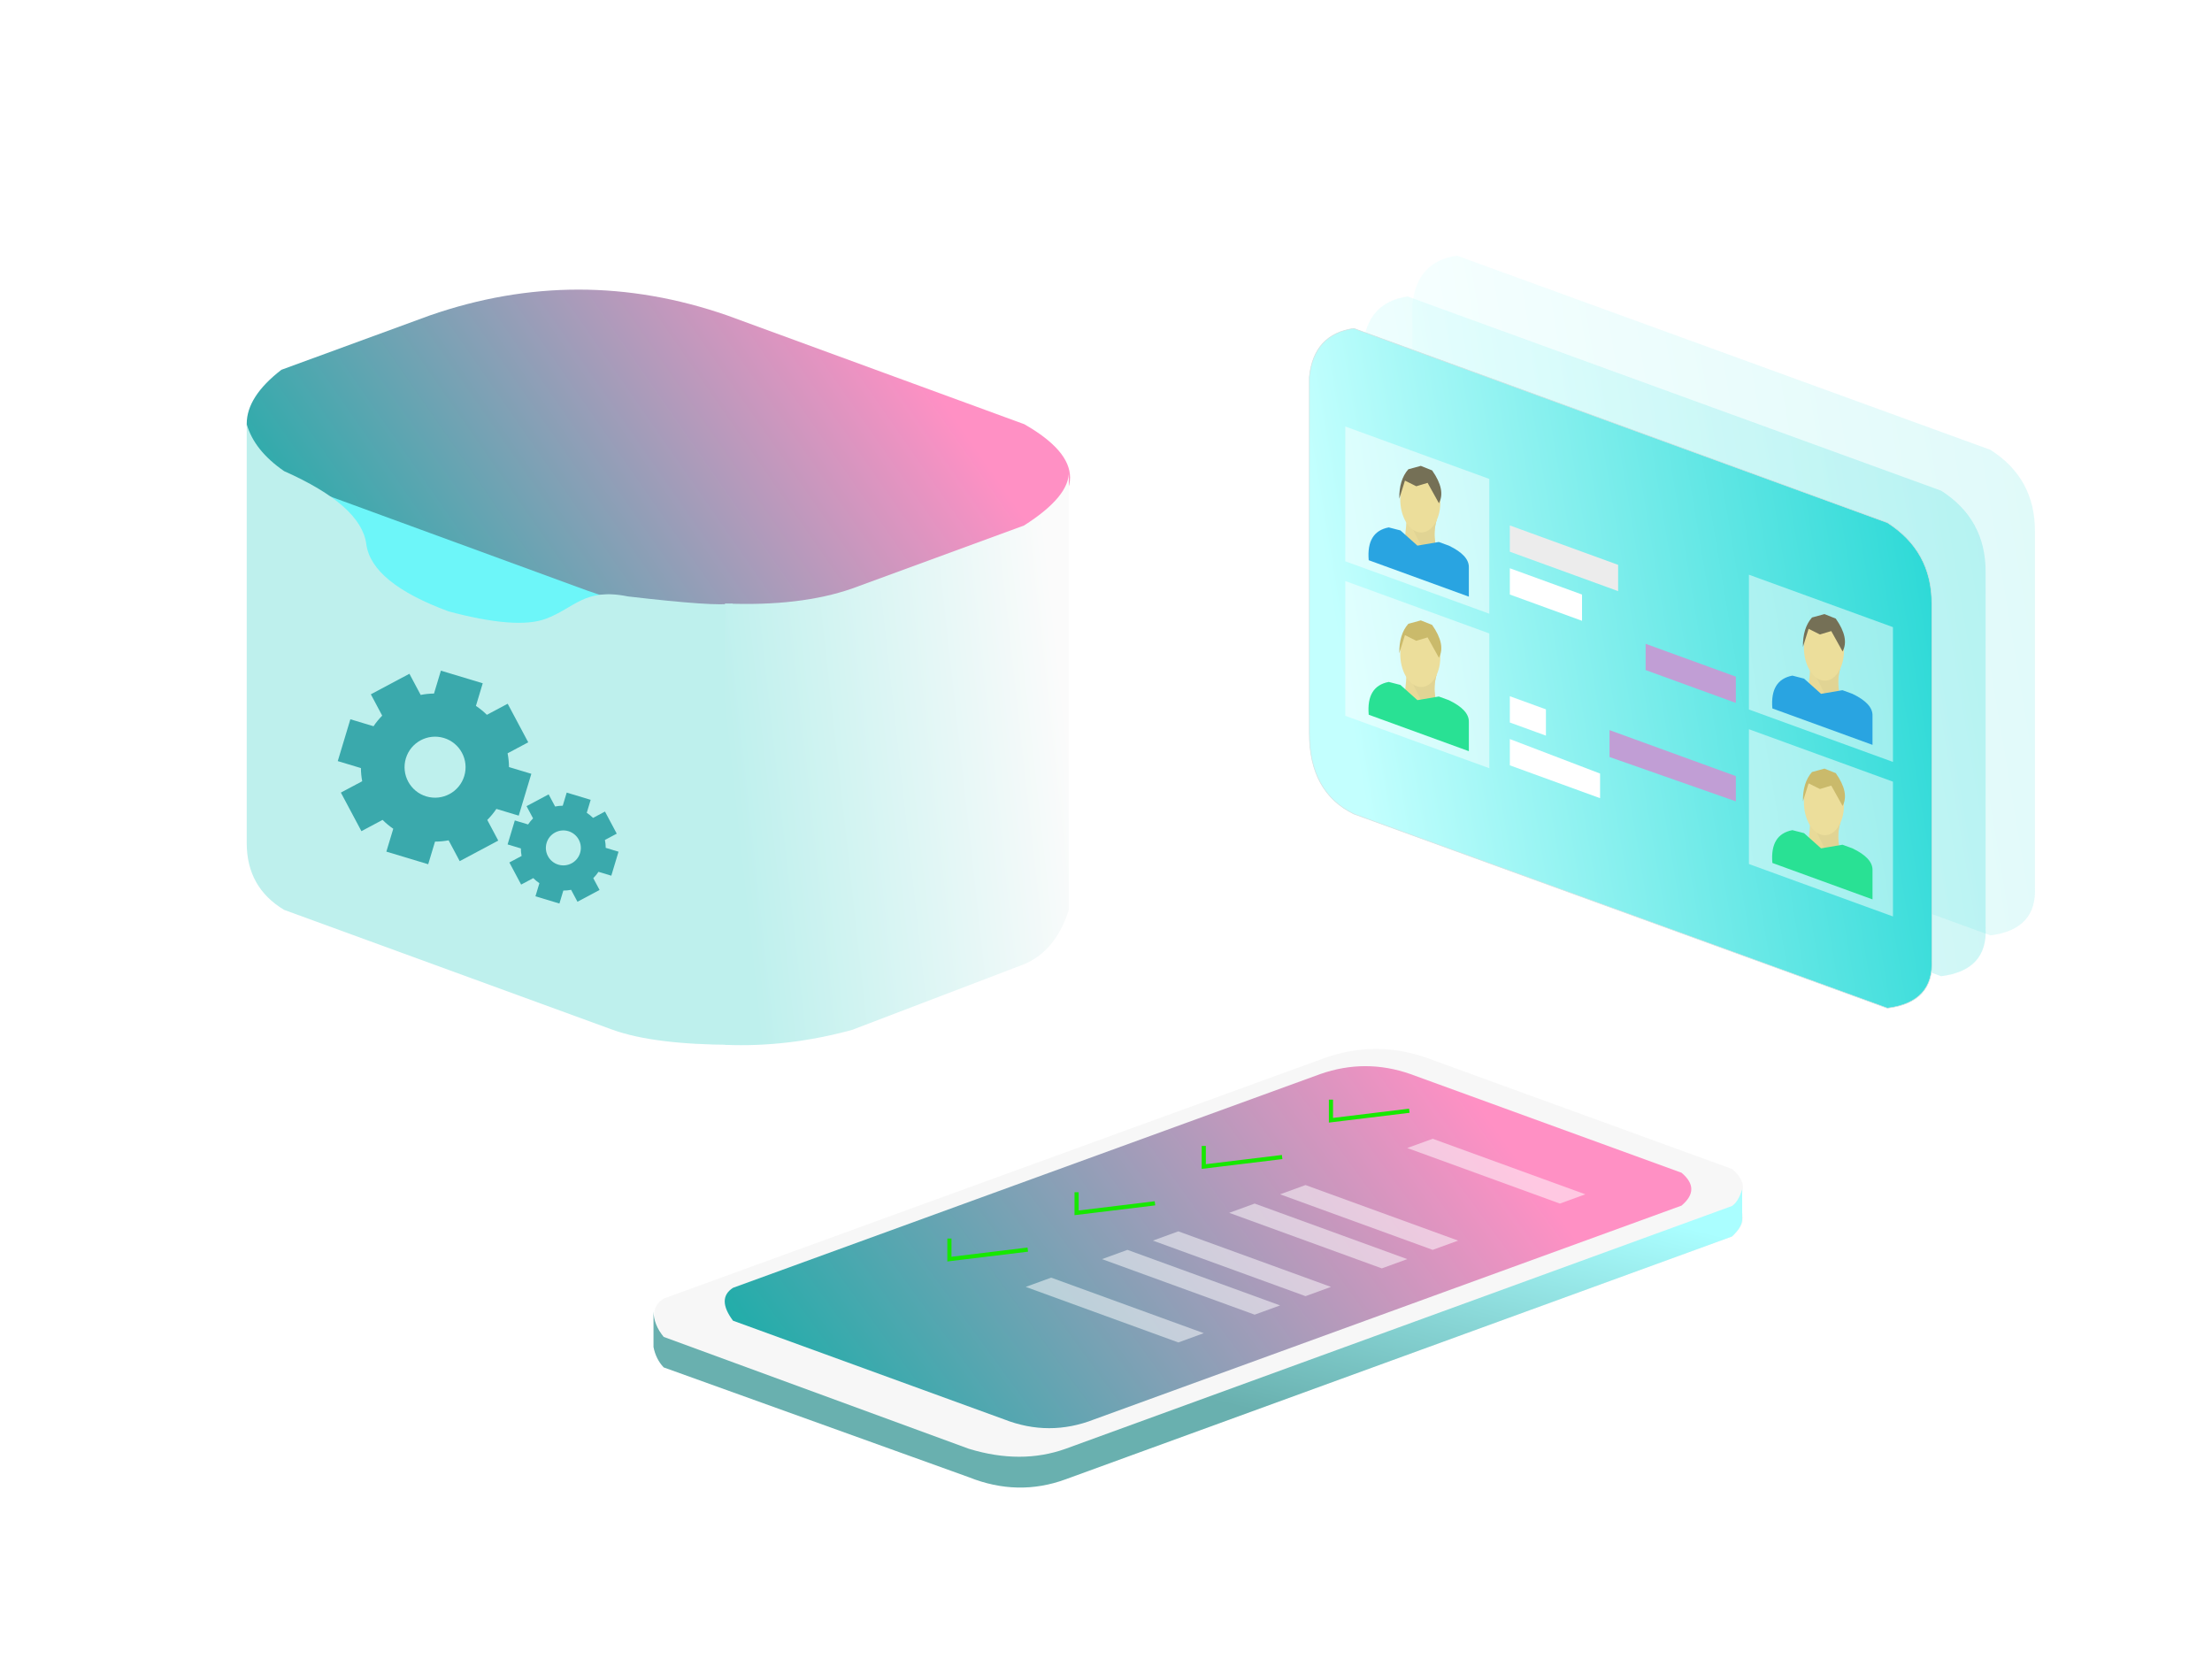
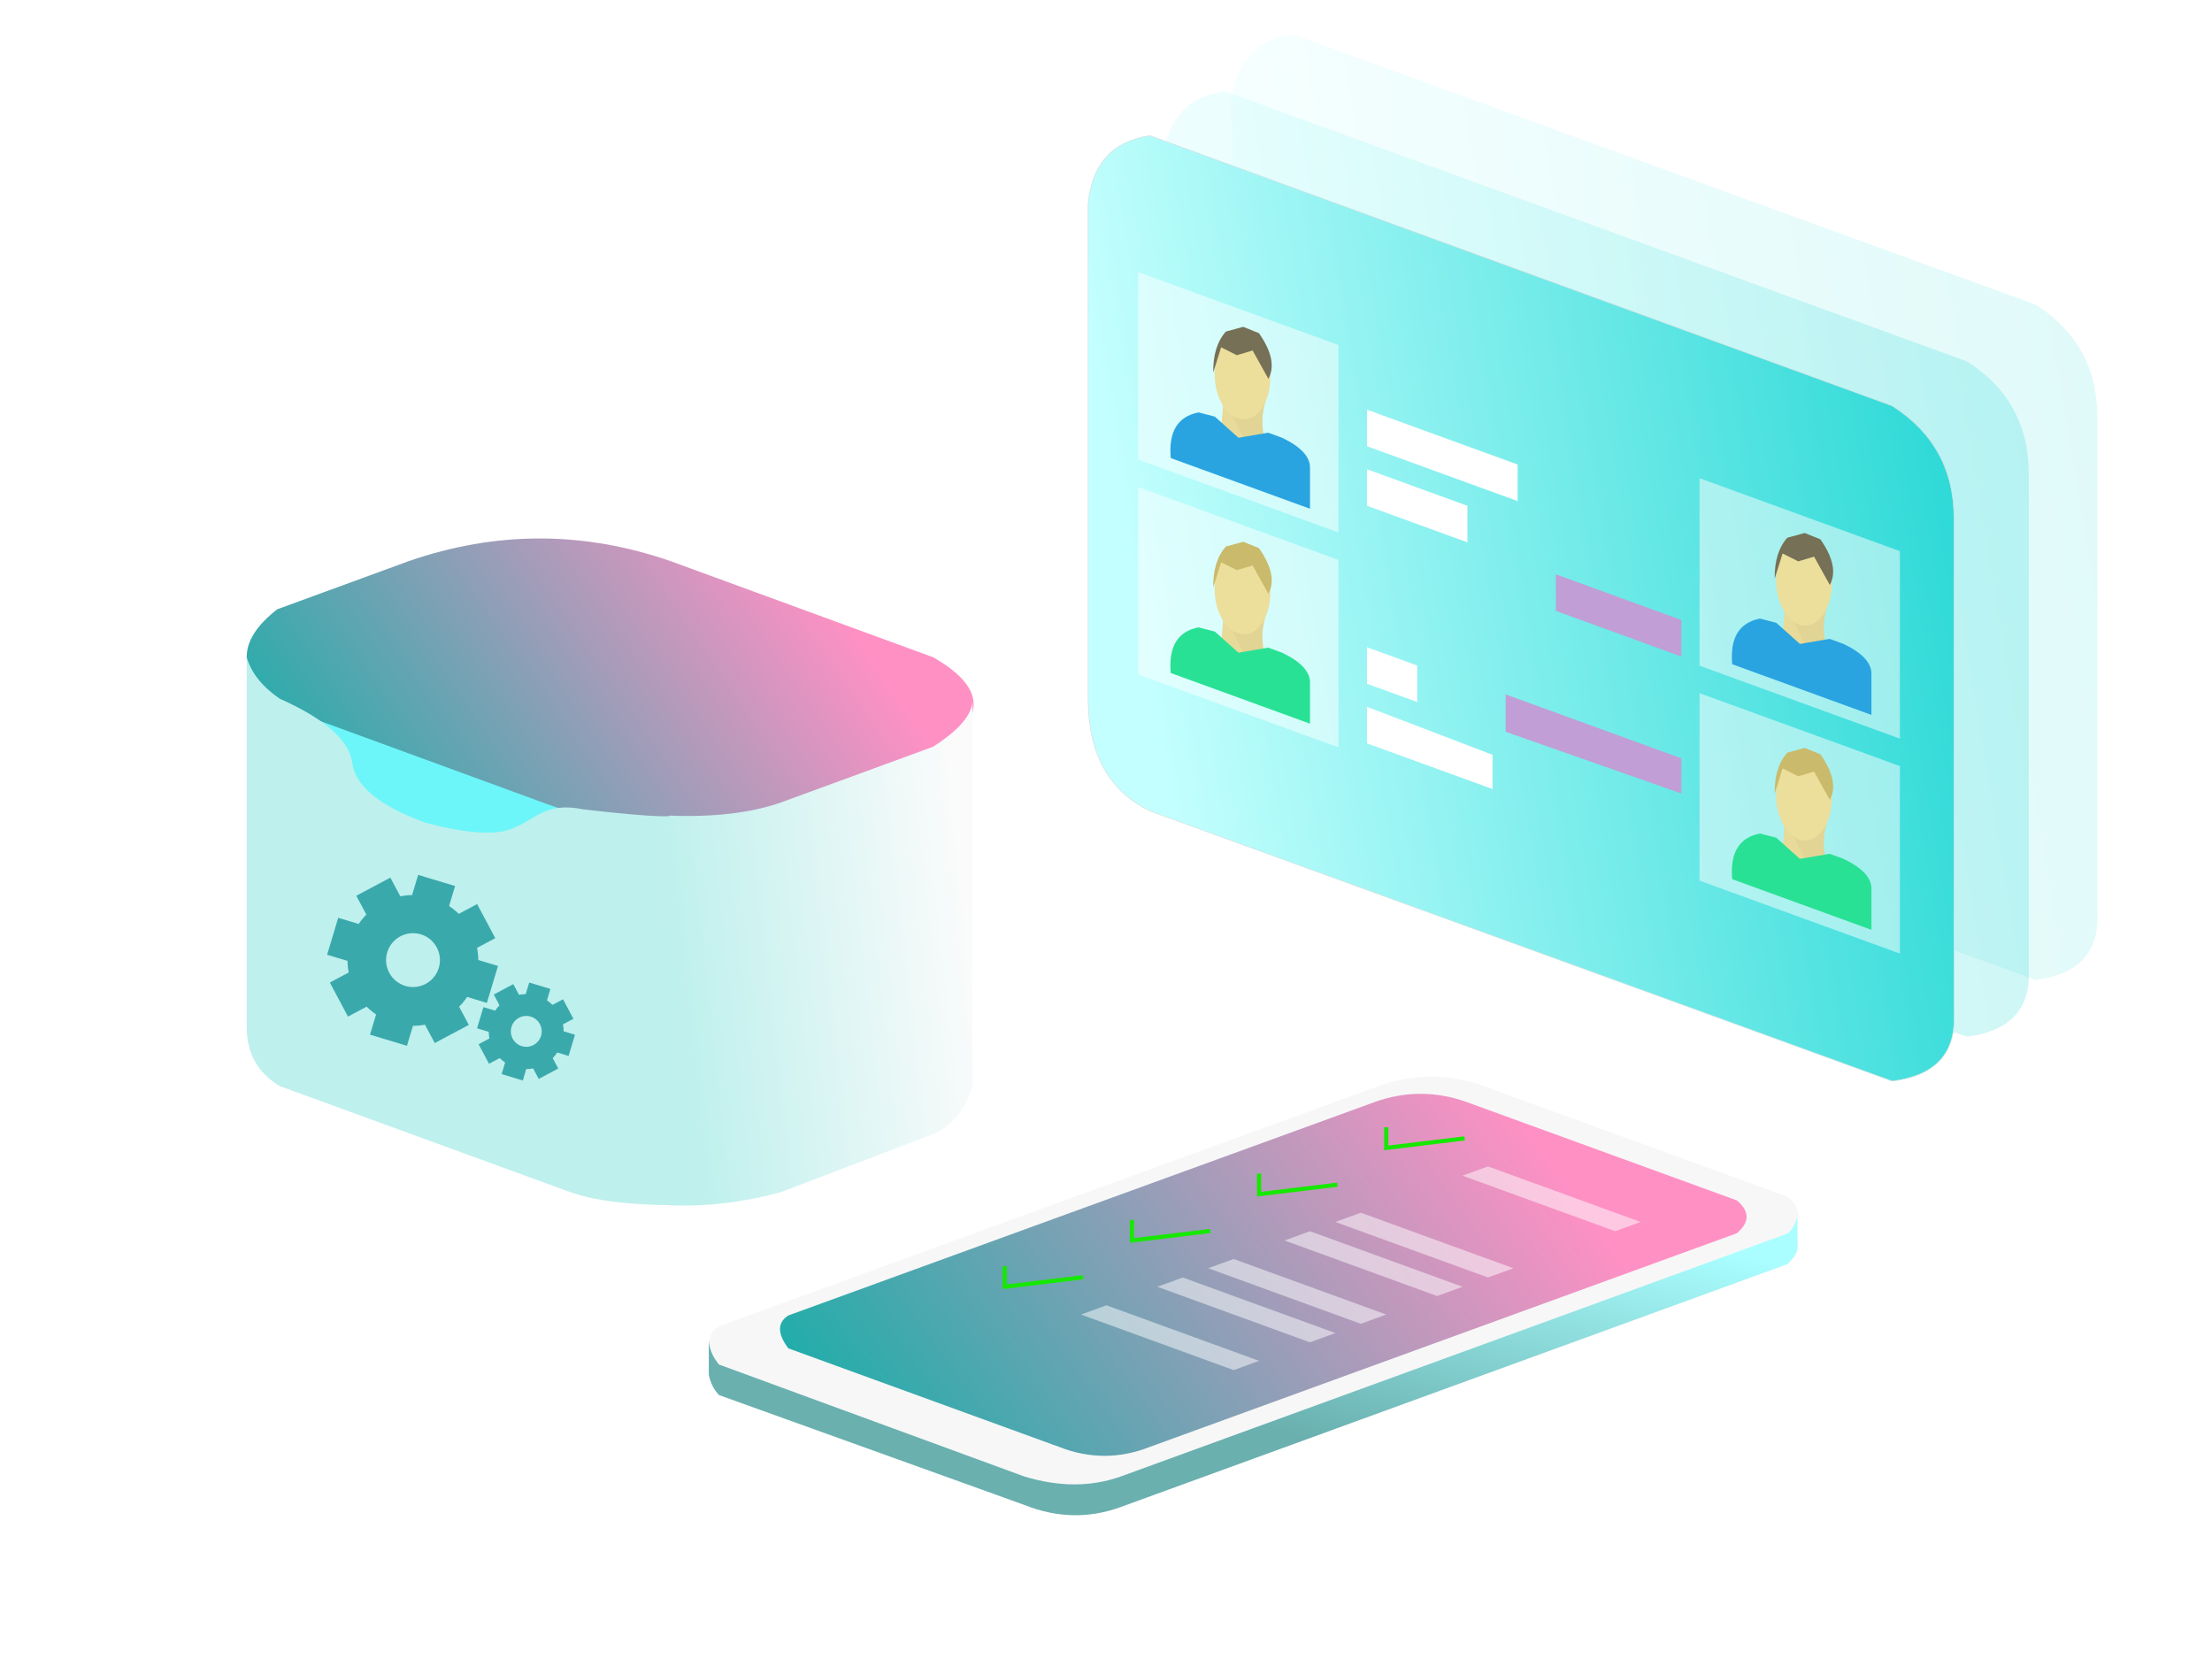
<svg xmlns="http://www.w3.org/2000/svg" style="isolation:isolate" viewBox="0 0 800 600" width="800pt" height="600pt">
  <defs>
-     <clipPath id="_clipPath_THWjZ8OZp0hCFTy0jhJVgp64CNfbGKgw">
+     <clipPath id="_clipPath_g8dRHOpXI2Lm7YxRDdfMLPPYEpHmZjy2">
      <rect width="800" height="600" />
    </clipPath>
  </defs>
-   <g clip-path="url(#_clipPath_THWjZ8OZp0hCFTy0jhJVgp64CNfbGKgw)">
+   <g clip-path="url(#_clipPath_g8dRHOpXI2Lm7YxRDdfMLPPYEpHmZjy2)">
    <g style="isolation:isolate">
-       <path d=" M 479.211 393.63 L 240.027 480.686 Q 233.281 485.033 240.027 494.079 L 350.42 534.259 Q 368.819 541.474 387.217 534.259 L 626.401 447.203 Q 634.374 440.493 626.401 433.81 L 516.009 393.63 Q 497.61 387.168 479.211 393.63 Z " fill="rgb(247,247,247)" />
-       <path d=" M 479.211 382.591 L 240.027 469.647 Q 233.281 473.993 240.027 483.04 L 350.42 523.219 Q 368.819 530.434 387.217 523.219 L 626.401 436.164 Q 634.374 429.453 626.401 422.77 L 516.009 382.591 Q 497.61 376.129 479.211 382.591 Z " fill="rgb(247,247,247)" />
-       <linearGradient id="_lgradient_0" x1="0.927" y1="0.597" x2="-0.01" y2="0.853" gradientTransform="matrix(349.576,0,0,130.929,262.106,385.594)" gradientUnits="userSpaceOnUse">
+       <path d=" M 499.211 403.63 L 260.027 490.686 Q 253.281 495.033 260.027 504.079 L 370.42 544.259 Q 388.819 551.474 407.217 544.259 L 646.401 457.203 Q 654.374 450.493 646.401 443.81 L 536.009 403.63 Q 517.61 397.168 499.211 403.63 Z " fill="rgb(247,247,247)" />
+       <path d=" M 499.211 392.591 L 260.027 479.647 Q 253.281 483.993 260.027 493.04 L 370.42 533.219 Q 388.819 540.434 407.217 533.219 L 646.401 446.164 Q 654.374 439.453 646.401 432.77 L 536.009 392.591 Q 517.61 386.129 499.211 392.591 Z " fill="rgb(247,247,247)" />
+       <linearGradient id="_lgradient_0" x1="0.927" y1="0.597" x2="-0.01" y2="0.853" gradientTransform="matrix(349.576,0,0,130.929,282.106,395.594)" gradientUnits="userSpaceOnUse">
        <stop offset="1.304%" stop-opacity="1" style="stop-color:rgb(255,144,196)" />
        <stop offset="97.391%" stop-opacity="1" style="stop-color:rgb(26,174,169)" />
      </linearGradient>
-       <path d=" M 477.46 388.463 L 265.101 465.755 Q 259.111 469.615 265.101 477.646 L 363.113 513.32 Q 379.448 519.726 395.783 513.32 L 608.143 436.027 Q 615.221 430.07 608.143 424.136 L 510.131 388.463 Q 493.795 382.725 477.46 388.463 Z " fill="url(#_lgradient_0)" />
-       <linearGradient id="_lgradient_1" x1="0.326" y1="0.562" x2="0.816" y2="0.001" gradientTransform="matrix(393.733,0,0,107.856,236.348,430.144)" gradientUnits="userSpaceOnUse">
+       <path d=" M 497.46 398.463 L 285.101 475.755 Q 279.111 479.615 285.101 487.646 L 383.113 523.32 Q 399.448 529.726 415.783 523.32 L 628.143 446.027 Q 635.221 440.07 628.143 434.136 L 530.131 398.463 Q 513.795 392.725 497.46 398.463 Z " fill="url(#_lgradient_0)" />
+       <linearGradient id="_lgradient_1" x1="0.326" y1="0.562" x2="0.816" y2="0.001" gradientTransform="matrix(393.733,0,0,107.856,256.348,440.144)" gradientUnits="userSpaceOnUse">
        <stop offset="1.739%" stop-opacity="1" style="stop-color:rgb(105,176,175)" />
        <stop offset="98.696%" stop-opacity="1" style="stop-color:rgb(170,254,255)" />
      </linearGradient>
-       <path d=" M 236.348 474.301 L 236.348 487.18 Q 237.21 491.549 240.027 494.539 L 350.42 534.259 Q 368.129 541.341 385.377 535.016 L 626.401 447.203 Q 629.966 443.828 630.081 441.183 L 630.081 430.144 Q 628.701 434.594 626.401 436.164 L 385.377 523.977 Q 369.279 529.727 350.42 523.977 L 240.027 483.5 Q 236.491 479.188 236.348 474.301 Z " fill="url(#_lgradient_1)" />
+       <path d=" M 256.348 484.301 L 256.348 497.18 Q 257.21 501.549 260.027 504.539 L 370.42 544.259 Q 388.129 551.341 405.377 545.016 L 646.401 457.203 Q 649.966 453.828 650.081 451.183 L 650.081 440.144 Q 648.701 444.594 646.401 446.164 L 405.377 533.977 Q 389.279 539.727 370.42 533.977 L 260.027 493.5 Q 256.491 489.188 256.348 484.301 Z " fill="url(#_lgradient_1)" />
      <g style="isolation:isolate">
-         <path d=" M 426.161 445.332 L 416.962 448.68 L 472.158 468.77 L 481.358 465.422 L 426.161 445.332 Z " fill="rgb(255,255,255)" fill-opacity="0.5" />
-         <path d=" M 407.763 452.029 L 398.563 455.377 L 453.76 475.467 L 462.959 472.119 L 407.763 452.029 Z " fill="rgb(255,255,255)" fill-opacity="0.5" />
-         <path d=" M 518.155 411.849 L 508.956 415.197 L 564.152 435.287 L 573.351 431.939 L 518.155 411.849 Z " fill="rgb(255,255,255)" fill-opacity="0.5" />
-         <path d=" M 481.358 398.456 L 481.358 405.153 L 508.956 401.804" fill="none" vector-effect="non-scaling-stroke" stroke-width="2" stroke="rgb(23,232,0)" stroke-linejoin="miter" stroke-linecap="square" stroke-miterlimit="3" />
-         <path d=" M 380.164 462.074 L 370.965 465.422 L 426.161 485.512 L 435.361 482.163 L 380.164 462.074 Z " fill="rgb(255,255,255)" fill-opacity="0.5" />
-         <path d=" M 343.367 448.68 L 343.367 455.377 L 370.965 452.029" fill="none" vector-effect="non-scaling-stroke" stroke-width="2" stroke="rgb(23,232,0)" stroke-linejoin="miter" stroke-linecap="square" stroke-miterlimit="3" />
-         <path d=" M 472.158 428.591 L 462.959 431.939 L 518.155 452.029 L 527.355 448.68 L 472.158 428.591 Z " fill="rgb(255,255,255)" fill-opacity="0.5" />
-         <path d=" M 453.76 435.287 L 444.56 438.636 L 499.756 458.725 L 508.956 455.377 L 453.76 435.287 Z " fill="rgb(255,255,255)" fill-opacity="0.5" />
-         <path d=" M 435.361 415.197 L 435.361 421.894 L 462.959 418.546" fill="none" vector-effect="non-scaling-stroke" stroke-width="2" stroke="rgb(23,232,0)" stroke-linejoin="miter" stroke-linecap="square" stroke-miterlimit="3" />
-         <path d=" M 389.364 431.939 L 389.364 438.636 L 416.962 435.287" fill="none" vector-effect="non-scaling-stroke" stroke-width="2" stroke="rgb(23,232,0)" stroke-linejoin="miter" stroke-linecap="square" stroke-miterlimit="3" />
+         <path d=" M 446.161 455.332 L 436.962 458.68 L 492.158 478.77 L 501.358 475.422 L 446.161 455.332 Z " fill="rgb(255,255,255)" fill-opacity="0.5" />
+         <path d=" M 427.763 462.029 L 418.563 465.377 L 473.76 485.467 L 482.959 482.119 L 427.763 462.029 Z " fill="rgb(255,255,255)" fill-opacity="0.5" />
+         <path d=" M 538.155 421.849 L 528.956 425.197 L 584.152 445.287 L 593.351 441.939 L 538.155 421.849 Z " fill="rgb(255,255,255)" fill-opacity="0.5" />
+         <path d=" M 501.358 408.456 L 501.358 415.153 L 528.956 411.804" fill="none" vector-effect="non-scaling-stroke" stroke-width="2" stroke="rgb(23,232,0)" stroke-linejoin="miter" stroke-linecap="square" stroke-miterlimit="3" />
+         <path d=" M 400.164 472.074 L 390.965 475.422 L 446.161 495.512 L 455.361 492.163 L 400.164 472.074 Z " fill="rgb(255,255,255)" fill-opacity="0.5" />
+         <path d=" M 363.367 458.68 L 363.367 465.377 L 390.965 462.029" fill="none" vector-effect="non-scaling-stroke" stroke-width="2" stroke="rgb(23,232,0)" stroke-linejoin="miter" stroke-linecap="square" stroke-miterlimit="3" />
+         <path d=" M 492.158 438.591 L 482.959 441.939 L 538.155 462.029 L 547.355 458.68 L 492.158 438.591 Z " fill="rgb(255,255,255)" fill-opacity="0.5" />
+         <path d=" M 473.76 445.287 L 464.56 448.636 L 519.756 468.725 L 528.956 465.377 L 473.76 445.287 Z " fill="rgb(255,255,255)" fill-opacity="0.5" />
+         <path d=" M 455.361 425.197 L 455.361 431.894 L 482.959 428.546" fill="none" vector-effect="non-scaling-stroke" stroke-width="2" stroke="rgb(23,232,0)" stroke-linejoin="miter" stroke-linecap="square" stroke-miterlimit="3" />
+         <path d=" M 409.364 441.939 L 409.364 448.636 L 436.962 445.287" fill="none" vector-effect="non-scaling-stroke" stroke-width="2" stroke="rgb(23,232,0)" stroke-linejoin="miter" stroke-linecap="square" stroke-miterlimit="3" />
      </g>
    </g>
    <g style="isolation:isolate">
      <defs>
-         <filter id="p5TwB1ZMVSV4sFNgxCMf1tng1mMzVmQ1" x="-200%" y="-200%" width="400%" height="400%" filterUnits="objectBoundingBox" color-interpolation-filters="sRGB">
+         <filter id="h7tbeViM4TYJn4apPNjFIYQbc5pcDN1l" x="-200%" y="-200%" width="400%" height="400%" filterUnits="objectBoundingBox" color-interpolation-filters="sRGB">
          <feGaussianBlur in="SourceGraphic" stdDeviation="2.147" />
          <feOffset dx="0" dy="0" result="pf_100_offsetBlur" />
          <feFlood flood-color="#000000" flood-opacity="0.65" />
          <feComposite in2="pf_100_offsetBlur" operator="in" result="pf_100_dropShadow" />
          <feBlend in="SourceGraphic" in2="pf_100_dropShadow" mode="normal" />
        </filter>
      </defs>
-       <g filter="url(#p5TwB1ZMVSV4sFNgxCMf1tng1mMzVmQ1)">
-         <path d=" M 130.116 331.15 L 216.658 362.84 Q 259.928 379.164 303.199 362.84 L 346.47 346.995 Q 373.154 330.531 346.47 315.306 L 259.928 283.617 Q 216.658 268.604 173.387 283.617 L 130.116 299.461 Q 109.923 315.06 130.116 331.15 Z " fill="rgb(97,229,232)" />
+       <g filter="url(#h7tbeViM4TYJn4apPNjFIYQbc5pcDN1l)">
+         <path d=" M 125.328 394.637 L 201.735 422.615 Q 239.939 437.027 278.143 422.615 L 316.346 408.626 Q 339.905 394.09 316.346 380.648 L 239.939 352.669 Q 201.735 339.415 163.532 352.669 L 125.328 366.659 Q 107.5 380.43 125.328 394.637 Z " fill="rgb(97,229,232)" />
      </g>
-       <path d=" M 97.341 167.049 L 97.341 215.702 L 246.001 269.76 L 246.001 223.81 L 97.341 167.049 Z " fill="rgb(109,246,249)" />
-       <linearGradient id="_lgradient_2" x1="0.927" y1="0.597" x2="-0.01" y2="0.853" gradientTransform="matrix(297.772,0,0,117.835,89.232,104.743)" gradientUnits="userSpaceOnUse">
+       <path d=" M 96.391 249.753 L 96.391 292.708 L 227.643 340.436 L 227.643 299.867 L 96.391 249.753 Z " fill="rgb(109,246,249)" />
+       <linearGradient id="_lgradient_2" x1="0.927" y1="0.597" x2="-0.01" y2="0.853" gradientTransform="matrix(262.901,0,0,104.036,89.232,194.743)" gradientUnits="userSpaceOnUse">
        <stop offset="1.304%" stop-opacity="1" style="stop-color:rgb(255,144,196)" />
        <stop offset="97.391%" stop-opacity="1" style="stop-color:rgb(26,174,169)" />
      </linearGradient>
-       <path d=" M 101.77 173.091 L 209.236 212.442 Q 262.969 232.713 316.703 212.442 L 370.436 192.767 Q 403.571 172.322 370.436 153.415 L 262.969 114.064 Q 209.236 95.421 155.503 114.064 L 101.77 133.74 Q 76.694 153.11 101.77 173.091 Z " fill="url(#_lgradient_2)" />
-       <path d=" M 264.922 218.265 L 264.922 377.877 Q 236.499 377.78 221.675 372.471 L 102.747 329.065 Q 89.232 320.947 89.232 304.898 L 89.232 153.395 Q 91.935 162.915 102.747 170.388 Q 130.621 182.76 132.479 196.781 Q 134.337 210.803 162.211 221.108 Q 186.875 227.696 197.349 223.81 C 207.823 219.925 211.37 212.492 227.081 215.702 Q 259.178 219.448 264.922 218.265 Z " fill="rgb(190,240,237)" />
-       <linearGradient id="_lgradient_3" x1="0.978" y1="0.353" x2="-0.007" y2="0.535" gradientTransform="matrix(124.343,0,0,207.612,262.219,170.388)" gradientUnits="userSpaceOnUse">
+       <path d=" M 100.302 255.087 L 195.183 289.83 Q 242.624 307.727 290.065 289.83 L 337.505 272.458 Q 366.761 254.408 337.505 237.715 L 242.624 202.972 Q 195.183 186.513 147.742 202.972 L 100.302 220.344 Q 78.163 237.446 100.302 255.087 Z " fill="url(#_lgradient_2)" />
+       <path d=" M 244.348 294.971 L 244.348 435.891 Q 219.253 435.805 206.165 431.119 L 101.164 392.795 Q 89.232 385.628 89.232 371.459 L 89.232 237.698 Q 91.618 246.103 101.164 252.7 Q 125.774 263.624 127.414 276.003 Q 129.055 288.382 153.665 297.481 Q 175.44 303.297 184.688 299.867 C 193.935 296.437 197.067 289.874 210.938 292.708 Q 239.276 296.015 244.348 294.971 Z " fill="rgb(190,240,237)" />
+       <linearGradient id="_lgradient_3" x1="0.978" y1="0.353" x2="-0.007" y2="0.535" gradientTransform="matrix(109.782,0,0,183.3,241.961,252.7)" gradientUnits="userSpaceOnUse">
        <stop offset="0%" stop-opacity="1" style="stop-color:rgb(251,251,251)" />
        <stop offset="97.826%" stop-opacity="1" style="stop-color:rgb(190,240,237)" />
      </linearGradient>
-       <path d=" M 262.219 345.64 L 262.219 218.265 Q 289.459 219.363 308.169 212.859 L 370.336 190.064 Q 386.933 179.513 386.553 170.388 L 386.553 329.065 Q 381.865 343.888 370.336 348.74 L 308.169 372.471 Q 284.919 378.825 262.219 377.877 L 262.219 345.64 Z " fill="url(#_lgradient_3)" />
+       <path d=" M 241.961 407.43 L 241.961 294.971 Q 266.012 295.94 282.53 290.198 L 337.417 270.072 Q 352.071 260.757 351.735 252.7 L 351.735 392.795 Q 347.596 405.883 337.417 410.167 L 282.53 431.119 Q 262.003 436.728 241.961 435.891 L 241.961 407.43 Z " fill="url(#_lgradient_3)" />
      <g style="isolation:isolate">
-         <path d=" M 135.091 262.654 C 136.022 261.27 137.074 259.988 138.227 258.819 L 134.12 251.108 L 148.068 243.678 L 152.144 251.331 L 152.144 251.331 C 153.721 251.02 155.334 250.849 156.965 250.828 L 159.459 242.554 L 159.459 242.554 L 174.59 247.115 L 172.124 255.299 C 173.558 256.252 174.884 257.334 176.09 258.524 L 183.613 254.517 L 191.042 268.465 L 183.577 272.441 L 183.577 272.441 C 183.899 274.068 184.071 275.734 184.083 277.42 L 192.166 279.856 L 192.166 279.856 L 187.606 294.987 L 179.522 292.551 C 178.548 293.998 177.443 295.333 176.227 296.544 L 180.204 304.01 L 180.204 304.01 L 166.256 311.439 L 162.248 303.916 C 160.64 304.22 158.995 304.378 157.331 304.379 L 154.865 312.563 L 139.733 308.003 L 142.227 299.729 L 142.227 299.729 C 140.83 298.777 139.539 297.702 138.365 296.524 L 130.711 300.601 L 130.711 300.601 L 123.281 286.653 L 130.993 282.545 C 130.699 280.987 130.541 279.395 130.53 277.785 L 122.157 275.261 L 126.718 260.13 L 135.091 262.654 L 135.091 262.654 Z  M 146.784 274.278 C 148.541 268.447 154.702 265.14 160.533 266.898 C 166.363 268.655 169.67 274.816 167.913 280.646 C 166.156 286.477 159.995 289.784 154.164 288.027 C 148.334 286.269 145.027 280.109 146.784 274.278 L 146.784 274.278 Z " fill-rule="evenodd" fill="rgb(58,169,172)" />
-         <path d=" M 190.989 298.172 C 191.523 297.378 192.126 296.644 192.787 295.974 L 190.433 291.555 L 198.427 287.297 L 200.763 291.683 L 200.763 291.683 C 201.666 291.504 202.591 291.406 203.526 291.394 L 204.955 286.653 L 204.955 286.653 L 213.627 289.266 L 212.213 293.956 C 213.035 294.503 213.795 295.123 214.486 295.805 L 218.797 293.508 L 223.055 301.502 L 218.777 303.781 L 218.777 303.781 C 218.961 304.713 219.06 305.668 219.067 306.634 L 223.699 308.03 L 223.699 308.03 L 221.086 316.702 L 216.453 315.306 C 215.895 316.135 215.261 316.9 214.565 317.594 L 216.844 321.873 L 216.844 321.873 L 208.85 326.131 L 206.553 321.819 C 205.632 321.993 204.689 322.084 203.735 322.084 L 202.322 326.775 L 193.65 324.161 L 195.079 319.42 L 195.079 319.42 C 194.279 318.874 193.539 318.258 192.866 317.582 L 188.479 319.919 L 188.479 319.919 L 184.221 311.925 L 188.641 309.571 C 188.472 308.679 188.382 307.766 188.376 306.843 L 183.577 305.397 L 186.191 296.725 L 190.989 298.172 L 190.989 298.172 Z  M 197.691 304.834 C 198.698 301.492 202.229 299.597 205.57 300.604 C 208.912 301.611 210.807 305.142 209.8 308.483 C 208.793 311.825 205.262 313.72 201.921 312.713 C 198.579 311.706 196.684 308.175 197.691 304.834 L 197.691 304.834 Z " fill-rule="evenodd" fill="rgb(58,169,172)" />
+         <path d=" M 129.72 334.161 C 130.543 332.939 131.471 331.808 132.49 330.776 L 128.863 323.968 L 141.178 317.408 L 144.777 324.165 L 144.777 324.165 C 146.169 323.89 147.593 323.739 149.034 323.72 L 151.235 316.416 L 151.235 316.416 L 164.594 320.442 L 162.417 327.668 C 163.683 328.509 164.854 329.465 165.918 330.515 L 172.56 326.977 L 179.12 339.292 L 172.529 342.803 L 172.529 342.803 C 172.813 344.239 172.965 345.71 172.975 347.198 L 180.112 349.349 L 180.112 349.349 L 176.086 362.708 L 168.949 360.557 C 168.089 361.835 167.113 363.014 166.04 364.083 L 169.551 370.674 L 169.551 370.674 L 157.236 377.234 L 153.698 370.591 C 152.278 370.86 150.825 370.999 149.356 371 L 147.179 378.226 L 133.819 374.2 L 136.021 366.895 L 136.021 366.895 C 134.788 366.055 133.648 365.105 132.611 364.065 L 125.853 367.665 L 125.853 367.665 L 119.294 355.35 L 126.103 351.723 C 125.843 350.348 125.704 348.942 125.694 347.521 L 118.302 345.293 L 122.328 331.933 L 129.72 334.161 L 129.72 334.161 Z  M 140.044 344.425 C 141.596 339.277 147.035 336.357 152.183 337.908 C 157.331 339.46 160.251 344.899 158.699 350.047 C 157.147 355.195 151.708 358.115 146.56 356.563 C 141.413 355.012 138.493 349.573 140.044 344.425 L 140.044 344.425 Z " fill-rule="evenodd" fill="rgb(58,169,172)" />
+         <path d=" M 179.073 365.52 C 179.544 364.82 180.077 364.171 180.66 363.58 L 178.582 359.678 L 185.639 355.919 L 187.702 359.791 L 187.702 359.791 C 188.5 359.633 189.316 359.547 190.141 359.536 L 191.403 355.35 L 191.403 355.35 L 199.059 357.657 L 197.811 361.798 C 198.537 362.281 199.208 362.828 199.818 363.43 L 203.624 361.403 L 207.384 368.46 L 203.607 370.472 L 203.607 370.472 C 203.769 371.295 203.856 372.138 203.862 372.991 L 207.952 374.224 L 207.952 374.224 L 205.645 381.88 L 201.555 380.647 C 201.062 381.38 200.503 382.055 199.888 382.668 L 201.9 386.445 L 201.9 386.445 L 194.842 390.205 L 192.814 386.398 C 192.001 386.552 191.168 386.632 190.326 386.632 L 189.078 390.773 L 181.422 388.466 L 182.684 384.28 L 182.684 384.28 C 181.977 383.798 181.324 383.254 180.73 382.658 L 176.857 384.721 L 176.857 384.721 L 173.098 377.663 L 177 375.585 C 176.851 374.796 176.771 373.991 176.765 373.176 L 172.529 371.899 L 174.836 364.243 L 179.073 365.52 L 179.073 365.52 Z  M 184.99 371.402 C 185.879 368.452 188.996 366.778 191.946 367.667 C 194.897 368.557 196.57 371.674 195.681 374.624 C 194.792 377.574 191.674 379.248 188.724 378.358 C 185.774 377.469 184.101 374.352 184.99 371.402 L 184.99 371.402 Z " fill-rule="evenodd" fill="rgb(58,169,172)" />
      </g>
    </g>
    <g style="isolation:isolate">
-       <linearGradient id="_lgradient_4" x1="0.046" y1="0.552" x2="1.321" y2="0.319" gradientTransform="matrix(225.175,0,0,245.831,510.825,92.459)" gradientUnits="userSpaceOnUse">
+       <linearGradient id="_lgradient_4" x1="0.046" y1="0.552" x2="1.321" y2="0.319" gradientTransform="matrix(313.197,0,0,341.927,445.399,12.459)" gradientUnits="userSpaceOnUse">
        <stop offset="1.304%" stop-opacity="1" style="stop-color:rgb(195,255,254)" />
        <stop offset="97.391%" stop-opacity="1" style="stop-color:rgb(0,206,203)" />
      </linearGradient>
-       <path d=" M 510.825 238.787 L 510.825 110.018 Q 512.433 94.576 526.906 92.459 L 719.882 162.697 Q 735.963 172.972 735.963 191.962 L 735.963 320.731 Q 736.768 336.173 719.882 338.29 L 526.906 268.053 Q 510.825 260.189 510.825 238.787 Z " fill="url(#_lgradient_4)" fill-opacity="0.15" />
-       <linearGradient id="_lgradient_5" x1="0.046" y1="0.552" x2="1.321" y2="0.319" gradientTransform="matrix(225.175,0,0,245.831,492.987,107.229)" gradientUnits="userSpaceOnUse">
+       <path d=" M 445.399 215.987 L 445.399 36.882 Q 447.636 15.403 467.767 12.459 L 736.178 110.153 Q 758.545 124.445 758.545 150.858 L 758.545 329.963 Q 759.664 351.442 736.178 354.386 L 467.767 256.693 Q 445.399 245.755 445.399 215.987 Z " fill="url(#_lgradient_4)" fill-opacity="0.15" />
+       <linearGradient id="_lgradient_5" x1="0.046" y1="0.552" x2="1.321" y2="0.319" gradientTransform="matrix(313.197,0,0,341.927,420.589,33.003)" gradientUnits="userSpaceOnUse">
        <stop offset="1.304%" stop-opacity="1" style="stop-color:rgb(195,255,254)" />
        <stop offset="97.391%" stop-opacity="1" style="stop-color:rgb(0,206,203)" />
      </linearGradient>
-       <path d=" M 492.987 253.557 L 492.987 124.788 Q 494.595 109.346 509.068 107.229 L 702.044 177.467 Q 718.126 187.742 718.126 206.732 L 718.126 335.501 Q 718.93 350.943 702.044 353.06 L 509.068 282.823 Q 492.987 274.959 492.987 253.557 Z " fill="url(#_lgradient_5)" fill-opacity="0.25" />
-       <linearGradient id="_lgradient_6" x1="0.046" y1="0.552" x2="1.321" y2="0.319" gradientTransform="matrix(225.175,0,0,245.831,473.541,118.783)" gradientUnits="userSpaceOnUse">
+       <path d=" M 420.589 236.531 L 420.589 57.426 Q 422.825 35.947 442.956 33.003 L 711.367 130.696 Q 733.734 144.988 733.734 171.402 L 733.734 350.507 Q 734.853 371.986 711.367 374.93 L 442.956 277.236 Q 420.589 266.299 420.589 236.531 Z " fill="url(#_lgradient_5)" fill-opacity="0.25" />
+       <linearGradient id="_lgradient_6" x1="0.046" y1="0.552" x2="1.321" y2="0.319" gradientTransform="matrix(313.197,0,0,341.927,393.541,49.073)" gradientUnits="userSpaceOnUse">
        <stop offset="1.304%" stop-opacity="1" style="stop-color:rgb(195,255,254)" />
        <stop offset="97.391%" stop-opacity="1" style="stop-color:rgb(0,206,203)" />
      </linearGradient>
-       <path d=" M 473.541 265.111 L 473.541 136.342 Q 475.149 120.899 489.623 118.783 L 682.598 189.02 Q 698.68 199.296 698.68 218.286 L 698.68 347.055 Q 699.484 362.497 682.598 364.614 L 489.623 294.376 Q 473.541 286.513 473.541 265.111 Z " fill="url(#_lgradient_6)" vector-effect="non-scaling-stroke" stroke-width="0.3" stroke="rgb(209,225,225)" stroke-linejoin="miter" stroke-linecap="square" stroke-miterlimit="3" />
+       <path d=" M 393.541 252.601 L 393.541 73.496 Q 395.778 52.017 415.909 49.073 L 684.319 146.766 Q 706.687 161.058 706.687 187.472 L 706.687 366.577 Q 707.805 388.056 684.319 391 L 415.909 293.307 Q 393.541 282.369 393.541 252.601 Z " fill="url(#_lgradient_6)" vector-effect="non-scaling-stroke" stroke-width="0.3" stroke="rgb(209,225,225)" stroke-linejoin="miter" stroke-linecap="square" stroke-miterlimit="3" />
      <g style="isolation:isolate">
-         <path d=" M 632.526 207.853 L 632.526 256.603 L 684.613 275.561 L 684.613 226.811 L 632.526 207.853 Z " fill="rgb(255,255,255)" fill-opacity="0.5" />
-         <path d=" M 654.014 249.943 C 653.797 248.995 655.535 239.5 654.014 238.37 L 665.603 241.352 Q 664.207 246.771 665.166 250.443 L 659.809 251.627 Q 654.232 250.892 654.014 249.943 Z " fill="rgb(232,218,152)" />
-         <path d=" M 656.975 245.029 L 660.252 251.581 L 665.166 250.353 Q 664.303 245.547 665.576 241.752 L 656.975 245.029 Z " fill="rgb(225,212,148)" />
-         <path d=" M 652.432 235.124 C 652.132 228.833 655.126 223.571 659.115 223.38 C 663.103 223.19 666.585 228.143 666.886 234.433 C 667.186 240.724 664.192 245.986 660.203 246.177 C 656.215 246.367 652.732 241.414 652.432 235.124 Z " fill="rgb(236,222,155)" />
-         <path d=" M 658.204 229.466 L 654.109 227.418 L 652.061 233.971 Q 651.958 227.13 655.337 223.322 L 659.842 222.094 L 663.938 223.732 Q 668.955 230.874 666.395 235.609 L 662.3 228.237 L 658.204 229.466 Z " fill="rgb(117,112,86)" />
-         <path d=" M 641.003 256.211 C 640.411 249.324 642.833 245.378 648.246 244.348 L 652.47 245.438 L 658.614 250.938 L 666.353 249.62 L 669.975 250.938 Q 677.353 254.477 677.218 258.847 L 677.218 269.392 L 641.003 256.211 Z " fill="rgb(41,164,225)" />
+         <path d=" M 614.674 172.961 L 614.674 240.767 L 687.122 267.136 L 687.122 199.33 L 614.674 172.961 Z " fill="rgb(255,255,255)" fill-opacity="0.5" />
+         <path d=" M 644.562 231.504 C 644.259 230.185 646.677 216.978 644.562 215.407 L 660.681 219.554 Q 658.738 227.091 660.073 232.199 L 652.621 233.846 Q 644.864 232.824 644.562 231.504 Z " fill="rgb(232,218,152)" />
+         <path d=" M 648.68 224.669 L 653.238 233.783 L 660.073 232.074 Q 658.872 225.39 660.643 220.111 L 648.68 224.669 Z " fill="rgb(225,212,148)" />
+         <path d=" M 642.361 210.892 C 641.943 202.142 646.108 194.823 651.656 194.558 C 657.203 194.293 662.047 201.182 662.465 209.932 C 662.882 218.682 658.718 226 653.17 226.265 C 647.622 226.53 642.779 219.642 642.361 210.892 Z " fill="rgb(236,222,155)" />
+         <path d=" M 650.389 203.022 L 644.693 200.174 L 641.845 209.288 Q 641.702 199.773 646.402 194.477 L 652.668 192.768 L 658.364 195.047 Q 665.343 204.98 661.782 211.567 L 656.086 201.313 L 650.389 203.022 Z " fill="rgb(117,112,86)" />
+         <path d=" M 626.464 240.222 C 625.641 230.643 629.01 225.155 636.538 223.722 L 642.414 225.238 L 650.959 232.889 L 661.724 231.055 L 666.761 232.889 Q 677.024 237.811 676.835 243.889 L 676.835 258.556 L 626.464 240.222 Z " fill="rgb(41,164,225)" />
      </g>
      <g style="isolation:isolate">
-         <path d=" M 632.526 263.739 L 632.526 312.489 L 684.613 331.447 L 684.613 282.698 L 632.526 263.739 Z " fill="rgb(255,255,255)" fill-opacity="0.5" />
-         <path d=" M 654.014 305.829 C 653.797 304.881 655.535 295.386 654.014 294.256 L 665.603 297.238 Q 664.207 302.657 665.166 306.329 L 659.809 307.513 Q 654.232 306.778 654.014 305.829 Z " fill="rgb(232,218,152)" />
-         <path d=" M 656.975 300.915 L 660.252 307.467 L 665.166 306.239 Q 664.303 301.433 665.576 297.638 L 656.975 300.915 Z " fill="rgb(225,212,148)" />
-         <path d=" M 652.432 291.01 C 652.132 284.719 655.126 279.457 659.115 279.266 C 663.103 279.076 666.585 284.029 666.886 290.319 C 667.186 296.61 664.192 301.872 660.203 302.063 C 656.215 302.253 652.732 297.3 652.432 291.01 Z " fill="rgb(236,222,155)" />
-         <path d=" M 658.204 285.352 L 654.109 283.304 L 652.061 289.857 Q 651.958 283.016 655.337 279.208 L 659.842 277.98 L 663.938 279.618 Q 668.955 286.76 666.395 291.495 L 662.3 284.123 L 658.204 285.352 Z " fill="rgb(202,186,107)" />
-         <path d=" M 641.003 312.097 C 640.411 305.21 642.833 301.264 648.246 300.234 L 652.47 301.324 L 658.614 306.824 L 666.353 305.506 L 669.975 306.824 Q 677.353 310.363 677.218 314.733 L 677.218 325.278 L 641.003 312.097 Z " fill="rgb(41,225,148)" />
+         <path d=" M 614.674 250.693 L 614.674 318.499 L 687.122 344.868 L 687.122 277.062 L 614.674 250.693 Z " fill="rgb(255,255,255)" fill-opacity="0.5" />
+         <path d=" M 644.562 309.236 C 644.259 307.917 646.677 294.71 644.562 293.14 L 660.681 297.286 Q 658.738 304.823 660.073 309.932 L 652.621 311.578 Q 644.864 310.556 644.562 309.236 Z " fill="rgb(232,218,152)" />
+         <path d=" M 648.68 302.401 L 653.238 311.515 L 660.073 309.806 Q 658.872 303.122 660.643 297.843 L 648.68 302.401 Z " fill="rgb(225,212,148)" />
+         <path d=" M 642.361 288.624 C 641.943 279.874 646.108 272.555 651.656 272.29 C 657.203 272.025 662.047 278.914 662.465 287.664 C 662.882 296.414 658.718 303.732 653.17 303.997 C 647.622 304.262 642.779 297.374 642.361 288.624 Z " fill="rgb(236,222,155)" />
+         <path d=" M 650.389 280.754 L 644.693 277.906 L 641.845 287.02 Q 641.702 277.505 646.402 272.209 L 652.668 270.5 L 658.364 272.779 Q 665.343 282.712 661.782 289.299 L 656.086 279.045 L 650.389 280.754 Z " fill="rgb(202,186,107)" />
+         <path d=" M 626.464 317.954 C 625.641 308.376 629.01 302.887 636.538 301.454 L 642.414 302.97 L 650.959 310.621 L 661.724 308.787 L 666.761 310.621 Q 677.024 315.543 676.835 321.621 L 676.835 336.288 L 626.464 317.954 Z " fill="rgb(41,225,148)" />
      </g>
      <g style="isolation:isolate">
-         <path d=" M 486.538 154.248 L 486.538 202.998 L 538.625 221.956 L 538.625 173.207 L 486.538 154.248 Z " fill="rgb(255,255,255)" fill-opacity="0.5" />
-         <path d=" M 508.026 196.338 C 507.809 195.39 509.547 185.895 508.026 184.765 L 519.615 187.747 Q 518.219 193.166 519.178 196.838 L 513.821 198.022 Q 508.244 197.287 508.026 196.338 Z " fill="rgb(232,218,152)" />
-         <path d=" M 510.987 191.424 L 514.264 197.977 L 519.178 196.748 Q 518.315 191.942 519.588 188.147 L 510.987 191.424 Z " fill="rgb(225,212,148)" />
-         <path d=" M 506.444 181.519 C 506.144 175.228 509.138 169.966 513.127 169.775 C 517.115 169.585 520.597 174.538 520.898 180.828 C 521.198 187.119 518.204 192.381 514.215 192.572 C 510.227 192.762 506.744 187.809 506.444 181.519 Z " fill="rgb(236,222,155)" />
-         <path d=" M 512.216 175.861 L 508.121 173.813 L 506.073 180.366 Q 505.97 173.525 509.349 169.717 L 513.854 168.489 L 517.95 170.127 Q 522.967 177.269 520.407 182.004 L 516.312 174.632 L 512.216 175.861 Z " fill="rgb(117,112,86)" />
-         <path d=" M 495.015 202.606 C 494.423 195.719 496.845 191.773 502.258 190.743 L 506.482 191.833 L 512.626 197.333 L 520.365 196.015 L 523.987 197.333 Q 531.365 200.872 531.23 205.242 L 531.23 215.787 L 495.015 202.606 Z " fill="rgb(41,164,225)" />
+         <path d=" M 411.619 98.402 L 411.619 166.208 L 484.067 192.577 L 484.067 124.771 L 411.619 98.402 Z " fill="rgb(255,255,255)" fill-opacity="0.5" />
+         <path d=" M 441.507 156.945 C 441.204 155.626 443.622 142.419 441.507 140.848 L 457.626 144.995 Q 455.683 152.532 457.018 157.64 L 449.566 159.286 Q 441.809 158.264 441.507 156.945 Z " fill="rgb(232,218,152)" />
+         <path d=" M 445.625 150.109 L 450.182 159.224 L 457.018 157.515 Q 455.817 150.83 457.588 145.552 L 445.625 150.109 Z " fill="rgb(225,212,148)" />
+         <path d=" M 439.306 136.332 C 438.888 127.582 443.053 120.263 448.601 119.999 C 454.148 119.734 458.992 126.622 459.409 135.372 C 459.827 144.122 455.662 151.441 450.115 151.706 C 444.567 151.971 439.724 145.082 439.306 136.332 Z " fill="rgb(236,222,155)" />
+         <path d=" M 447.334 128.463 L 441.638 125.614 L 438.79 134.729 Q 438.647 125.214 443.347 119.918 L 449.613 118.209 L 455.309 120.488 Q 462.287 130.421 458.727 137.007 L 453.031 126.754 L 447.334 128.463 Z " fill="rgb(117,112,86)" />
+         <path d=" M 423.409 165.663 C 422.585 156.084 425.955 150.595 433.483 149.162 L 439.359 150.679 L 447.904 158.329 L 458.669 156.496 L 463.706 158.329 Q 473.969 163.251 473.78 169.329 L 473.78 183.996 L 423.409 165.663 Z " fill="rgb(41,164,225)" />
      </g>
      <g style="isolation:isolate">
-         <path d=" M 486.538 210.134 L 486.538 258.884 L 538.625 277.842 L 538.625 229.093 L 486.538 210.134 Z " fill="rgb(255,255,255)" fill-opacity="0.5" />
-         <path d=" M 508.026 252.224 C 507.809 251.276 509.547 241.781 508.026 240.651 L 519.615 243.633 Q 518.219 249.052 519.178 252.724 L 513.821 253.908 Q 508.244 253.173 508.026 252.224 Z " fill="rgb(232,218,152)" />
-         <path d=" M 510.987 247.31 L 514.264 253.863 L 519.178 252.634 Q 518.315 247.828 519.588 244.033 L 510.987 247.31 Z " fill="rgb(225,212,148)" />
-         <path d=" M 506.444 237.405 C 506.144 231.114 509.138 225.852 513.127 225.661 C 517.115 225.471 520.597 230.424 520.898 236.714 C 521.198 243.005 518.204 248.267 514.215 248.458 C 510.227 248.648 506.744 243.696 506.444 237.405 Z " fill="rgb(236,222,155)" />
-         <path d=" M 512.216 231.747 L 508.121 229.699 L 506.073 236.252 Q 505.97 229.411 509.349 225.603 L 513.854 224.375 L 517.95 226.013 Q 522.967 233.155 520.407 237.89 L 516.312 230.518 L 512.216 231.747 Z " fill="rgb(202,186,107)" />
-         <path d=" M 495.015 258.492 C 494.423 251.605 496.845 247.659 502.258 246.629 L 506.482 247.719 L 512.626 253.22 L 520.365 251.901 L 523.987 253.22 Q 531.365 256.758 531.23 261.128 L 531.23 271.673 L 495.015 258.492 Z " fill="rgb(41,225,148)" />
+         <path d=" M 411.619 176.134 L 411.619 243.94 L 484.067 270.309 L 484.067 202.503 L 411.619 176.134 Z " fill="rgb(255,255,255)" fill-opacity="0.5" />
+         <path d=" M 441.507 234.677 C 441.204 233.358 443.622 220.151 441.507 218.58 L 457.626 222.727 Q 455.683 230.264 457.018 235.372 L 449.566 237.018 Q 441.809 235.996 441.507 234.677 Z " fill="rgb(232,218,152)" />
+         <path d=" M 445.625 227.841 L 450.182 236.956 L 457.018 235.247 Q 455.817 228.562 457.588 223.284 L 445.625 227.841 Z " fill="rgb(225,212,148)" />
+         <path d=" M 439.306 214.064 C 438.888 205.314 443.053 197.996 448.601 197.731 C 454.148 197.466 458.992 204.354 459.409 213.104 C 459.827 221.854 455.662 229.173 450.115 229.438 C 444.567 229.703 439.724 222.814 439.306 214.064 Z " fill="rgb(236,222,155)" />
+         <path d=" M 447.334 206.195 L 441.638 203.346 L 438.79 212.461 Q 438.647 202.946 443.347 197.65 L 449.613 195.941 L 455.309 198.22 Q 462.287 208.153 458.727 214.739 L 453.031 204.486 L 447.334 206.195 Z " fill="rgb(202,186,107)" />
+         <path d=" M 423.409 243.395 C 422.585 233.816 425.955 228.328 433.483 226.894 L 439.359 228.411 L 447.904 236.061 L 458.669 234.228 L 463.706 236.061 Q 473.969 240.983 473.78 247.061 L 473.78 261.728 L 423.409 243.395 Z " fill="rgb(41,225,148)" />
      </g>
      <g style="isolation:isolate">
-         <path d=" M 546.053 190.034 L 546.053 199.536 L 585.214 213.79 L 585.214 204.287 L 546.053 190.034 Z " fill="rgb(236,236,236)" />
-         <path d=" M 627.797 244.719 L 595.162 232.841 L 595.162 242.344 L 627.797 254.222 L 627.797 244.719 Z " fill="rgb(193,158,213)" />
-         <path d=" M 546.053 205.519 L 546.053 215.021 L 572.16 224.524 L 572.16 215.021 L 546.053 205.519 Z " fill="rgb(255,255,255)" />
-         <path d=" M 627.797 280.69 L 582.109 264.061 L 582.109 273.784 L 627.797 289.822 L 627.797 280.69 Z " fill="rgb(193,158,213)" />
-         <path d=" M 546.053 251.799 L 559.107 256.55 L 559.107 266.052 L 546.053 261.301 L 546.053 251.799 Z " fill="rgb(255,255,255)" />
-         <path d=" M 546.053 267.29 L 578.687 279.764 L 578.687 288.674 L 546.053 276.793 L 546.053 267.29 Z " fill="rgb(255,255,255)" />
+         <path d=" M 494.398 148.176 L 494.398 161.393 L 548.867 181.218 L 548.867 168.001 L 494.398 148.176 Z " fill="rgb(255,255,255)" />
+         <path d=" M 608.096 224.238 L 562.705 207.717 L 562.705 220.934 L 608.096 237.455 L 608.096 224.238 Z " fill="rgb(193,158,213)" />
+         <path d=" M 494.398 169.715 L 494.398 182.931 L 530.711 196.148 L 530.711 182.931 L 494.398 169.715 Z " fill="rgb(255,255,255)" />
+         <path d=" M 608.096 274.27 L 544.548 251.141 L 544.548 264.665 L 608.096 286.971 L 608.096 274.27 Z " fill="rgb(193,158,213)" />
+         <path d=" M 494.398 234.085 L 512.554 240.694 L 512.554 253.91 L 494.398 247.302 L 494.398 234.085 Z " fill="rgb(255,255,255)" />
+         <path d=" M 494.398 255.633 L 539.789 272.982 L 539.789 285.375 L 494.398 268.849 L 494.398 255.633 Z " fill="rgb(255,255,255)" />
      </g>
    </g>
  </g>
</svg>
